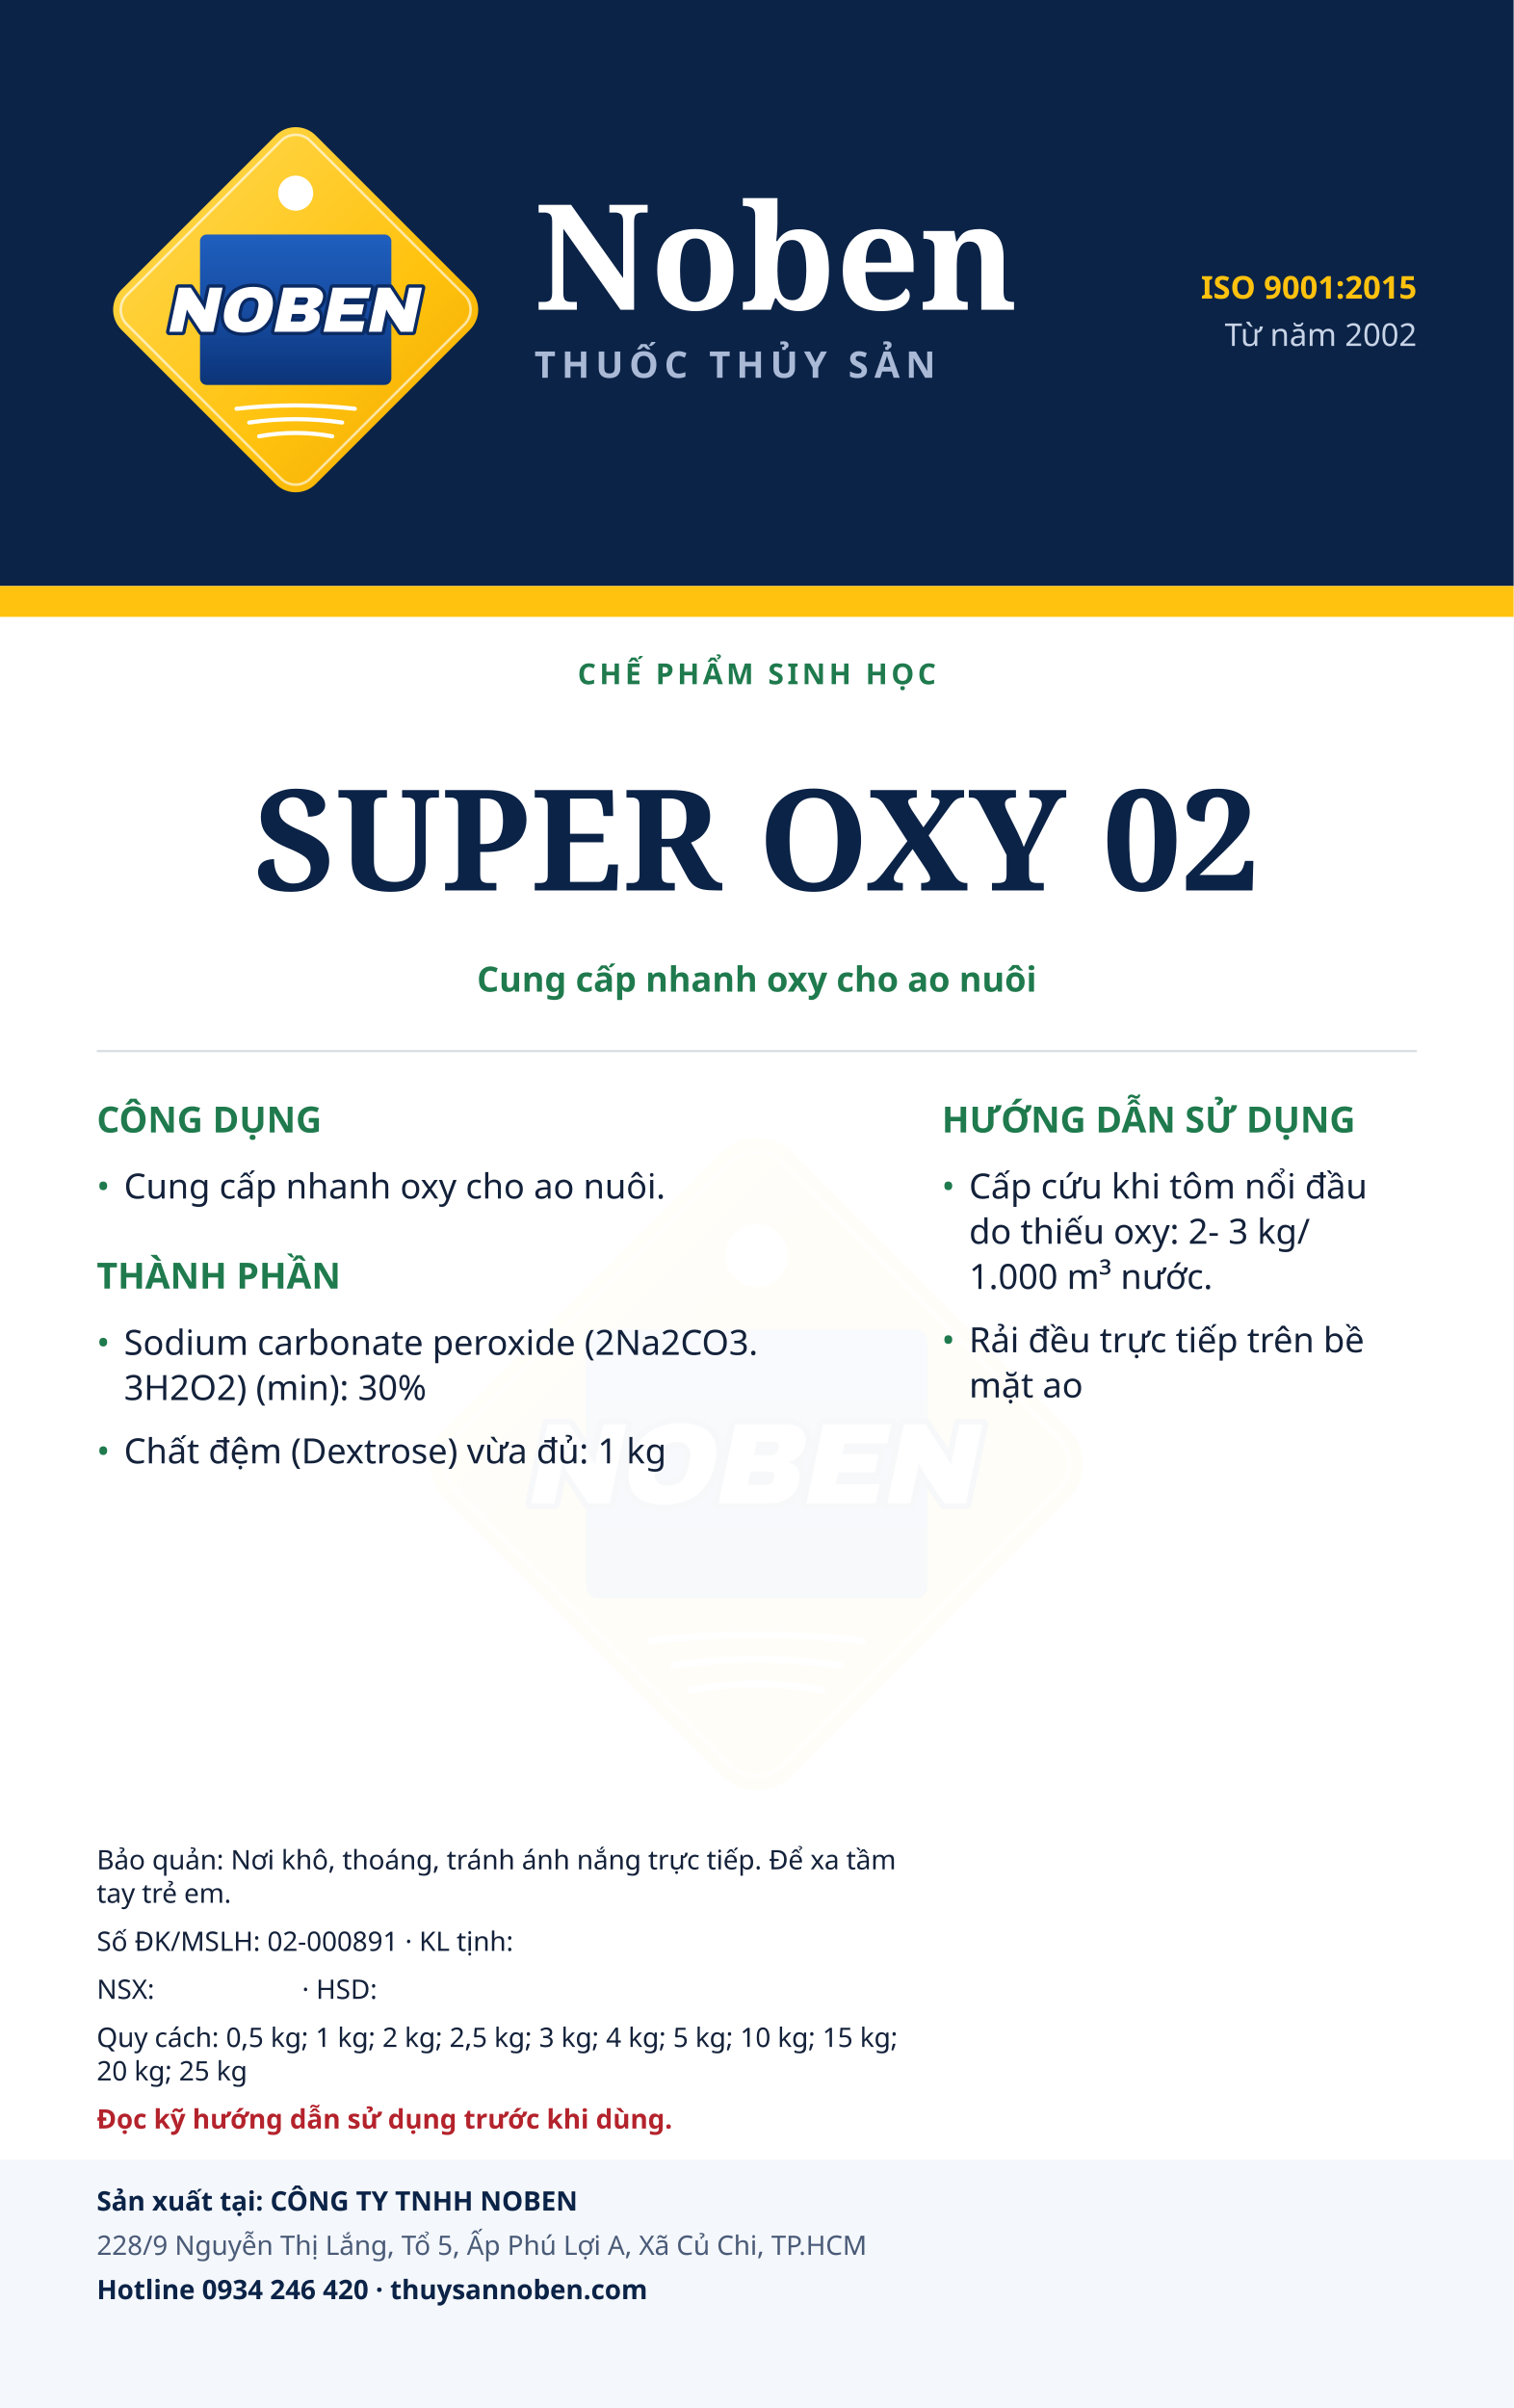
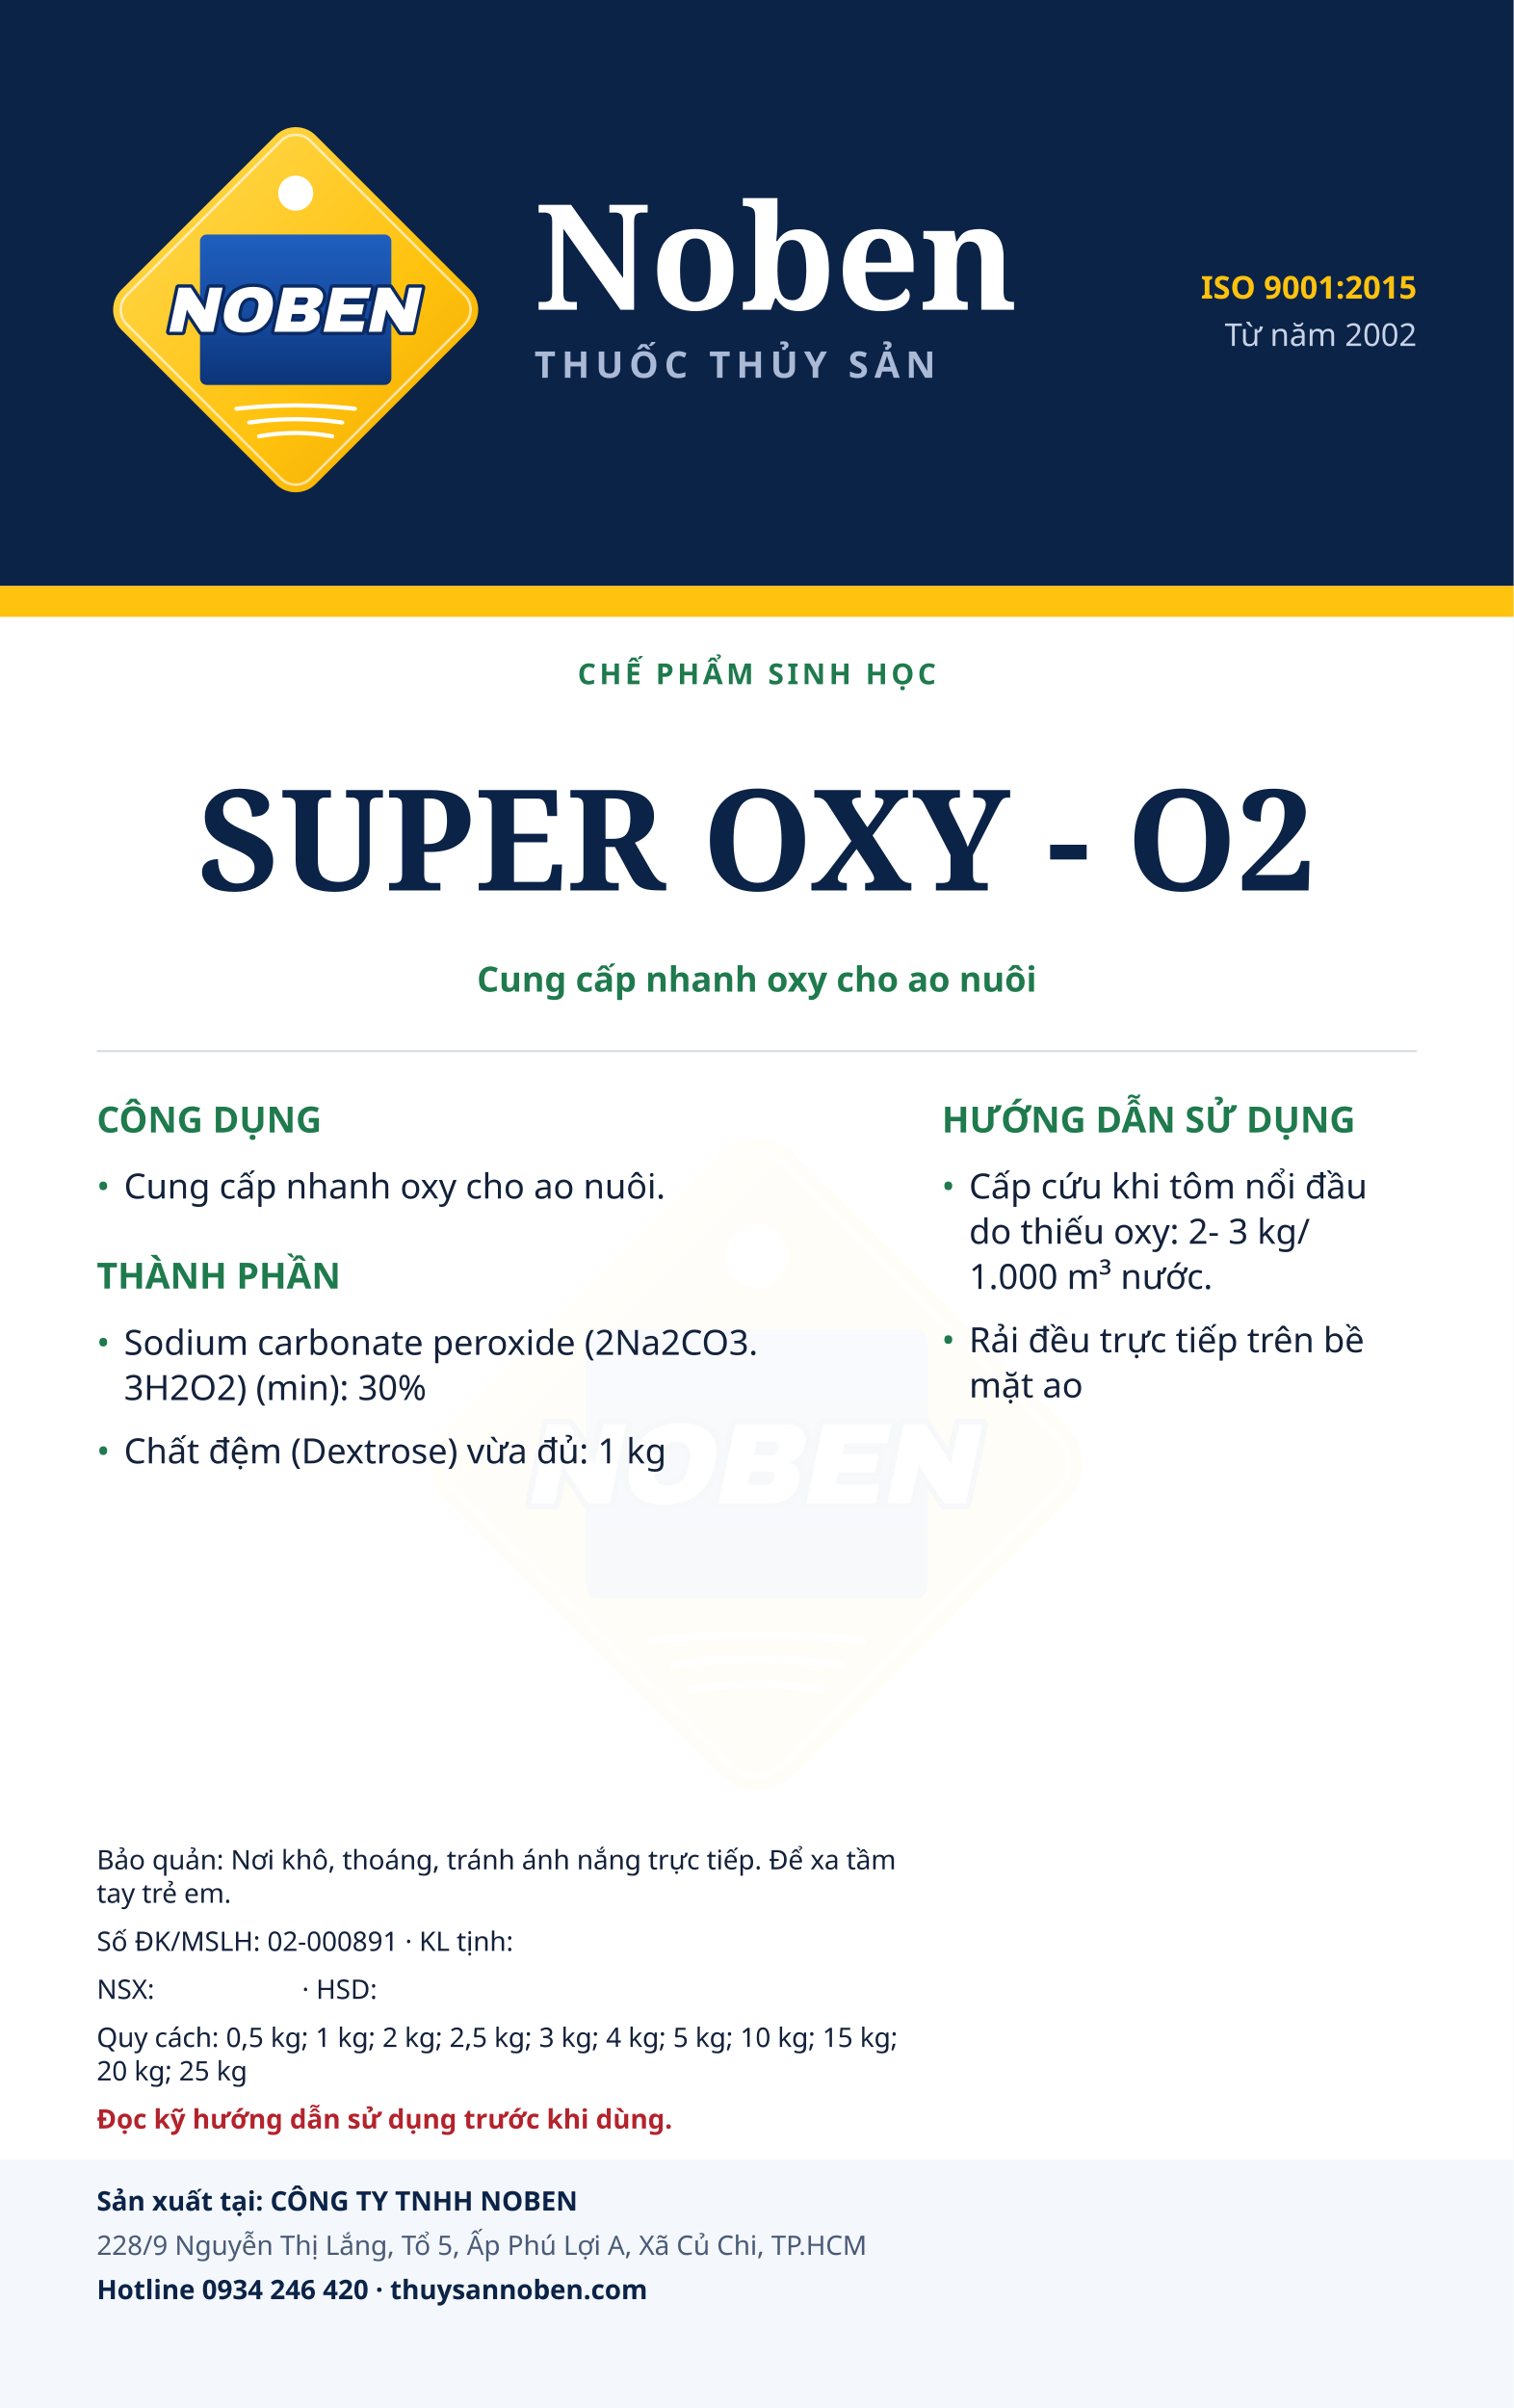
<svg xmlns="http://www.w3.org/2000/svg" xmlns:xlink="http://www.w3.org/1999/xlink" width="136mm" height="216.34mm" viewBox="-3 -3 136 216.34" data-trim="130 210.34" data-tran-le="3" data-an-toan="5.69">
  <defs>
    <clipPath id="nb-trang-giua">
      <rect x="0" y="52.42" width="130" height="138.62" />
    </clipPath>
  </defs>
  <g id="nen">
    <rect x="-3" y="-3" width="136" height="216.34" fill="#ffffff" />
    <rect x="-3" y="191.04" width="136" height="22.3" fill="#f4f7fb" />
    <g opacity="0.035" clip-path="url(#nb-trang-giua)">
      <use href="#nb-mark-art" xlink:href="#nb-mark-art" transform="translate(33.08 96.6) scale(0.12468)" />
    </g>
  </g>
  <g id="dai-thuong-hieu" data-khung="45.02 0 79.29 49.65">
    <rect x="-3" y="-3" width="136" height="52.65" fill="#0b2347" />
    <rect x="-3" y="49.65" width="136" height="2.77" fill="#ffc20e" />
    <text font-family="'Playfair Display ExtraBold', 'Playfair Display', serif" font-weight="800" font-size="13.21" fill="#ffffff" x="45.02" y="24.83">Noben</text>
    <text font-family="'Be Vietnam Pro SemiBold', 'Be Vietnam Pro', sans-serif" font-weight="600" font-size="3.3" fill="#a9b9d6" letter-spacing="0.53" x="45.02" y="30.94">THUỐC THỦY SẢN</text>
    <text font-family="'Be Vietnam Pro SemiBold', 'Be Vietnam Pro', sans-serif" font-weight="600" font-size="2.83" fill="#ffc20e" text-anchor="end" x="124.31" y="23.83">ISO 9001:2015</text>
    <text font-family="'Be Vietnam Pro', sans-serif" font-weight="400" font-size="2.83" fill="#c7d3e6" text-anchor="end" x="124.31" y="28.08">Từ năm 2002</text>
  </g>
  <g id="logo">
    <g transform="translate(5.69 6.95) scale(0.06983)">
      <g id="nb-mark-art">
        <defs>
          <linearGradient id="nb-g" x1="0" y1="0" x2="1" y2="1">
            <stop offset="0" stop-color="#ffdb57" />
            <stop offset=".618" stop-color="#ffc20e" />
            <stop offset="1" stop-color="#f2a900" />
          </linearGradient>
          <linearGradient id="nb-b" x1="0" y1="0" x2="0" y2="1">
            <stop offset="0" stop-color="#1f5fbf" />
            <stop offset=".618" stop-color="#14479a" />
            <stop offset="1" stop-color="#0c3478" />
          </linearGradient>
        </defs>
        <path d="M281.79 31.79 L480.21 230.21 A36.47 36.47 0 0 1 480.21 281.79 L281.79 480.21 A36.47 36.47 0 0 1 230.21 480.21 L31.79 281.79 A36.47 36.47 0 0 1 31.79 230.21 L230.21 31.79 A36.47 36.47 0 0 1 281.79 31.79 Z" fill="url(#nb-g)" />
        <path d="M274.83 38.76 L473.24 237.17 A26.62 26.62 0 0 1 473.24 274.83 L274.83 473.24 A26.62 26.62 0 0 1 237.17 473.24 L38.76 274.83 A26.62 26.62 0 0 1 38.76 237.17 L237.17 38.76 A26.62 26.62 0 0 1 274.83 38.76 Z" fill="none" stroke="#ffffff" stroke-opacity=".618" stroke-width="3.29" />
        <path d="M141.52 159.23 H370.48 A8.61 8.61 0 0 1 379.09 167.84 V344.16 A8.61 8.61 0 0 1 370.48 352.77 H141.52 A8.61 8.61 0 0 1 132.91 344.16 V167.84 A8.61 8.61 0 0 1 141.52 159.23 Z" fill="url(#nb-b)" />
        <circle cx="256" cy="106.02" r="22.54" fill="#ffffff" />
        <g transform="translate(93.46 284.39) scale(0.89704)">
          <g fill="none" stroke="#0a2a63" stroke-width="9.6" stroke-linejoin="round">
            <path transform="translate(-6.81 0)" d="M6.808 0.0 20.1 -63.296H37.396L52.312 -40.572Q52.947 -39.652 53.96 -37.904Q54.973 -36.156 56.022 -34.362Q57.071 -32.568 57.575 -31.464L58.074 -31.648Q58.523 -34.224 59.054 -36.754Q59.586 -39.284 59.856 -40.572L64.628 -63.296H83.12L69.828 0.0H52.624L35.765 -25.3Q34.587 -27.14 33.802 -28.658Q33.017 -30.176 32.295 -31.556L31.796 -31.372Q31.521 -29.624 31.154 -27.876Q30.787 -26.128 30.613 -25.3L25.3 0.0Z " />
            <path transform="translate(-7.2 0)" d="M113.676 1.104Q102.912 1.104 96.049 -2.576Q89.186 -6.256 86.674 -13.57Q84.162 -20.884 86.422 -31.648Q88.702 -42.504 94.276 -49.772Q99.85 -57.04 108.259 -60.72Q116.668 -64.4 127.432 -64.4Q138.288 -64.4 145.151 -60.72Q152.014 -57.04 154.536 -49.772Q157.058 -42.504 154.778 -31.648Q152.518 -20.884 146.934 -13.57Q141.35 -6.256 132.941 -2.576Q124.532 1.104 113.676 1.104ZM116.864 -14.076Q120.176 -14.076 122.928 -15.134Q125.68 -16.192 127.788 -18.124Q129.896 -20.056 131.294 -22.77Q132.692 -25.484 133.368 -28.704L134.604 -34.592Q135.281 -37.812 135.022 -40.526Q134.764 -43.24 133.468 -45.172Q132.172 -47.104 129.864 -48.162Q127.556 -49.22 124.244 -49.22Q120.932 -49.22 118.18 -48.162Q115.428 -47.104 113.366 -45.172Q111.304 -43.24 109.906 -40.526Q108.509 -37.812 107.832 -34.592L106.596 -28.704Q105.92 -25.484 106.178 -22.77Q106.436 -20.056 107.686 -18.124Q108.936 -16.192 111.244 -15.134Q113.552 -14.076 116.864 -14.076Z " />
            <path transform="translate(-7.59 0)" d="M158.08 0.0 171.372 -63.296H213.508Q218.292 -63.296 221.833 -61.318Q225.373 -59.34 227.031 -55.844Q228.689 -52.348 227.723 -47.748Q226.757 -43.148 224.667 -40.204Q222.577 -37.26 219.827 -35.558Q217.078 -33.856 214.052 -33.028L213.975 -32.66Q217.132 -31.924 219.469 -30.13Q221.807 -28.336 222.786 -25.116Q223.766 -21.896 222.704 -16.836Q221.641 -11.776 218.365 -8.004Q215.089 -4.232 210.504 -2.116Q205.92 0.0 200.768 0.0ZM181.503 -14.72H196.959Q199.075 -14.72 200.672 -16.192Q202.269 -17.664 202.888 -20.608Q203.177 -21.988 202.821 -23.138Q202.464 -24.288 201.542 -24.932Q200.619 -25.576 199.239 -25.576H183.783ZM186.526 -38.64H200.51Q201.982 -38.64 203.139 -39.33Q204.296 -40.02 205.165 -41.308Q206.033 -42.596 206.439 -44.528Q206.864 -46.552 205.783 -47.978Q204.703 -49.404 202.771 -49.404H188.787Z " />
            <path transform="translate(-7.8 0)" d="M228.932 0.0 242.224 -63.296H296.964L293.776 -48.116H259.368L257.533 -39.376H286.973L283.92 -24.84H254.48L252.452 -15.18H287.504L284.316 0.0Z " />
            <path transform="translate(-8 0)" d="M294.08 0.0 307.372 -63.296H324.668L339.584 -40.572Q340.219 -39.652 341.232 -37.904Q342.245 -36.156 343.294 -34.362Q344.343 -32.568 344.847 -31.464L345.346 -31.648Q345.795 -34.224 346.326 -36.754Q346.858 -39.284 347.128 -40.572L351.9 -63.296H370.392L357.1 0.0H339.896L323.037 -25.3Q321.859 -27.14 321.074 -28.658Q320.289 -30.176 319.567 -31.556L319.068 -31.372Q318.793 -29.624 318.426 -27.876Q318.059 -26.128 317.885 -25.3L312.572 0.0Z" />
          </g>
          <g fill="#ffffff">
            <path transform="translate(-6.81 0)" d="M6.808 0.0 20.1 -63.296H37.396L52.312 -40.572Q52.947 -39.652 53.96 -37.904Q54.973 -36.156 56.022 -34.362Q57.071 -32.568 57.575 -31.464L58.074 -31.648Q58.523 -34.224 59.054 -36.754Q59.586 -39.284 59.856 -40.572L64.628 -63.296H83.12L69.828 0.0H52.624L35.765 -25.3Q34.587 -27.14 33.802 -28.658Q33.017 -30.176 32.295 -31.556L31.796 -31.372Q31.521 -29.624 31.154 -27.876Q30.787 -26.128 30.613 -25.3L25.3 0.0Z " />
            <path transform="translate(-7.2 0)" d="M113.676 1.104Q102.912 1.104 96.049 -2.576Q89.186 -6.256 86.674 -13.57Q84.162 -20.884 86.422 -31.648Q88.702 -42.504 94.276 -49.772Q99.85 -57.04 108.259 -60.72Q116.668 -64.4 127.432 -64.4Q138.288 -64.4 145.151 -60.72Q152.014 -57.04 154.536 -49.772Q157.058 -42.504 154.778 -31.648Q152.518 -20.884 146.934 -13.57Q141.35 -6.256 132.941 -2.576Q124.532 1.104 113.676 1.104ZM116.864 -14.076Q120.176 -14.076 122.928 -15.134Q125.68 -16.192 127.788 -18.124Q129.896 -20.056 131.294 -22.77Q132.692 -25.484 133.368 -28.704L134.604 -34.592Q135.281 -37.812 135.022 -40.526Q134.764 -43.24 133.468 -45.172Q132.172 -47.104 129.864 -48.162Q127.556 -49.22 124.244 -49.22Q120.932 -49.22 118.18 -48.162Q115.428 -47.104 113.366 -45.172Q111.304 -43.24 109.906 -40.526Q108.509 -37.812 107.832 -34.592L106.596 -28.704Q105.92 -25.484 106.178 -22.77Q106.436 -20.056 107.686 -18.124Q108.936 -16.192 111.244 -15.134Q113.552 -14.076 116.864 -14.076Z " />
            <path transform="translate(-7.59 0)" d="M158.08 0.0 171.372 -63.296H213.508Q218.292 -63.296 221.833 -61.318Q225.373 -59.34 227.031 -55.844Q228.689 -52.348 227.723 -47.748Q226.757 -43.148 224.667 -40.204Q222.577 -37.26 219.827 -35.558Q217.078 -33.856 214.052 -33.028L213.975 -32.66Q217.132 -31.924 219.469 -30.13Q221.807 -28.336 222.786 -25.116Q223.766 -21.896 222.704 -16.836Q221.641 -11.776 218.365 -8.004Q215.089 -4.232 210.504 -2.116Q205.92 0.0 200.768 0.0ZM181.503 -14.72H196.959Q199.075 -14.72 200.672 -16.192Q202.269 -17.664 202.888 -20.608Q203.177 -21.988 202.821 -23.138Q202.464 -24.288 201.542 -24.932Q200.619 -25.576 199.239 -25.576H183.783ZM186.526 -38.64H200.51Q201.982 -38.64 203.139 -39.33Q204.296 -40.02 205.165 -41.308Q206.033 -42.596 206.439 -44.528Q206.864 -46.552 205.783 -47.978Q204.703 -49.404 202.771 -49.404H188.787Z " />
            <path transform="translate(-7.8 0)" d="M228.932 0.0 242.224 -63.296H296.964L293.776 -48.116H259.368L257.533 -39.376H286.973L283.92 -24.84H254.48L252.452 -15.18H287.504L284.316 0.0Z " />
            <path transform="translate(-8 0)" d="M294.08 0.0 307.372 -63.296H324.668L339.584 -40.572Q340.219 -39.652 341.232 -37.904Q342.245 -36.156 343.294 -34.362Q344.343 -32.568 344.847 -31.464L345.346 -31.648Q345.795 -34.224 346.326 -36.754Q346.858 -39.284 347.128 -40.572L351.9 -63.296H370.392L357.1 0.0H339.896L323.037 -25.3Q321.859 -27.14 321.074 -28.658Q320.289 -30.176 319.567 -31.556L319.068 -31.372Q318.793 -29.624 318.426 -27.876Q318.059 -26.128 317.885 -25.3L312.572 0.0Z" />
          </g>
        </g>
        <path d="M179.92 383.41 Q256 374.8 332.08 383.41 M196.19 401.13 Q256 392.52 315.81 401.13 M208.98 418.85 Q256 410.24 303.02 418.85" fill="none" stroke="#ffffff" stroke-width="5.32" stroke-linecap="round" />
      </g>
    </g>
  </g>
  <g id="ten-san-pham" data-khung="5.69 52.42 118.61 42.5">
    <text font-family="'Be Vietnam Pro SemiBold', 'Be Vietnam Pro', sans-serif" font-weight="600" font-size="2.6" fill="#1f7a4d" text-anchor="middle" letter-spacing="0.31">
      <tspan x="65" y="58.47">CHẾ PHẨM SINH HỌC</tspan>
    </text>
    <text font-family="'Playfair Display ExtraBold', 'Playfair Display', serif" font-weight="800" font-size="12.62" fill="#0b2347" text-anchor="middle">
-       <tspan x="65" y="77">SUPER OXY 02</tspan>
+       <tspan x="65" y="77">SUPER OXY - O2</tspan>
    </text>
    <text font-family="'Be Vietnam Pro SemiBold', 'Be Vietnam Pro', sans-serif" font-weight="600" font-size="3.12" fill="#1f7a4d" text-anchor="middle">
      <tspan x="65" y="86.09">Cung cấp nhanh oxy cho ao nuôi</tspan>
    </text>
  </g>
  <g id="cong-dung" data-khung="5.69 94.92 69.06 10.6">
    <line x1="5.69" y1="91.43" x2="124.31" y2="91.43" stroke="#0b2347" stroke-opacity="0.15" stroke-width="0.2" />
    <text font-family="'Be Vietnam Pro SemiBold', 'Be Vietnam Pro', sans-serif" font-weight="600" font-size="3.24" fill="#1f7a4d">
      <tspan x="5.69" y="98.74">CÔNG DỤNG</tspan>
    </text>
    <text font-family="'Be Vietnam Pro', sans-serif" font-weight="400" font-size="3.12" fill="#1f7a4d" x="5.69" y="104.68">•</text>
    <text font-family="'Be Vietnam Pro', sans-serif" font-weight="400" font-size="3.12" fill="#13213a">
      <tspan x="8.14" y="104.68">Cung cấp nhanh oxy cho ao nuôi.</tspan>
    </text>
  </g>
  <g id="huong-dan" data-khung="81.62 94.92 42.68 28.47">
    <text font-family="'Be Vietnam Pro SemiBold', 'Be Vietnam Pro', sans-serif" font-weight="600" font-size="3.24" fill="#1f7a4d">
      <tspan x="81.62" y="98.74">HƯỚNG DẪN SỬ DỤNG</tspan>
    </text>
    <text font-family="'Be Vietnam Pro', sans-serif" font-weight="400" font-size="3.12" fill="#1f7a4d" x="81.62" y="104.68">•</text>
    <text font-family="'Be Vietnam Pro', sans-serif" font-weight="400" font-size="3.12" fill="#13213a">
      <tspan x="84.07" y="104.68">Cấp cứu khi tôm nổi đầu</tspan>
      <tspan x="84.07" y="108.74">do thiếu oxy: 2- 3 kg/</tspan>
      <tspan x="84.07" y="112.8">1.000 m³ nước.</tspan>
    </text>
    <text font-family="'Be Vietnam Pro', sans-serif" font-weight="400" font-size="3.12" fill="#1f7a4d" x="81.62" y="118.49">•</text>
    <text font-family="'Be Vietnam Pro', sans-serif" font-weight="400" font-size="3.12" fill="#13213a">
      <tspan x="84.07" y="118.49">Rải đều trực tiếp trên bề</tspan>
      <tspan x="84.07" y="122.55">mặt ao</tspan>
    </text>
  </g>
  <g id="thanh-phan" data-khung="5.69 108.96 69.06 20.35">
    <text font-family="'Be Vietnam Pro SemiBold', 'Be Vietnam Pro', sans-serif" font-weight="600" font-size="3.24" fill="#1f7a4d">
      <tspan x="5.69" y="112.77">THÀNH PHẦN</tspan>
    </text>
    <text font-family="'Be Vietnam Pro', sans-serif" font-weight="400" font-size="3.12" fill="#1f7a4d" x="5.69" y="118.72">•</text>
    <text font-family="'Be Vietnam Pro', sans-serif" font-weight="400" font-size="3.12" fill="#13213a">
      <tspan x="8.14" y="118.72">Sodium carbonate peroxide (2Na2CO3.</tspan>
      <tspan x="8.14" y="122.78">3H2O2) (min): 30%</tspan>
    </text>
    <text font-family="'Be Vietnam Pro', sans-serif" font-weight="400" font-size="3.12" fill="#1f7a4d" x="5.69" y="128.47">•</text>
    <text font-family="'Be Vietnam Pro', sans-serif" font-weight="400" font-size="3.12" fill="#13213a">
      <tspan x="8.14" y="128.47">Chất đệm (Dextrose) vừa đủ: 1 kg</tspan>
    </text>
  </g>
  <g id="phap-ly" data-khung="5.69 162.12 118.61 42.53">
    <text font-family="'Be Vietnam Pro', sans-serif" font-weight="400" font-size="2.4" fill="#13213a">
      <tspan x="5.69" y="164.94">Bảo quản: Nơi khô, thoáng, tránh ánh nắng trực tiếp. Để xa tầm</tspan>
      <tspan x="5.69" y="167.95">tay trẻ em.</tspan>
    </text>
    <text font-family="'Be Vietnam Pro', sans-serif" font-weight="400" font-size="2.4" fill="#13213a">
      <tspan x="5.69" y="172.27">Số ĐK/MSLH: 02-000891 · KL tịnh:</tspan>
    </text>
    <text font-family="'Be Vietnam Pro', sans-serif" font-weight="400" font-size="2.4" fill="#13213a">
      <tspan x="5.69" y="176.58">NSX:       · HSD:</tspan>
    </text>
    <text font-family="'Be Vietnam Pro', sans-serif" font-weight="400" font-size="2.4" fill="#13213a">
      <tspan x="5.69" y="180.9">Quy cách: 0,5 kg; 1 kg; 2 kg; 2,5 kg; 3 kg; 4 kg; 5 kg; 10 kg; 15 kg;</tspan>
      <tspan x="5.69" y="183.91">20 kg; 25 kg</tspan>
    </text>
    <text font-family="'Be Vietnam Pro SemiBold', 'Be Vietnam Pro', sans-serif" font-weight="600" font-size="2.4" fill="#b4232c">
      <tspan x="5.69" y="188.23">Đọc kỹ hướng dẫn sử dụng trước khi dùng.</tspan>
    </text>
    <text font-family="'Be Vietnam Pro SemiBold', 'Be Vietnam Pro', sans-serif" font-weight="600" font-size="2.4" fill="#0b2347">
      <tspan x="5.69" y="195.6">Sản xuất tại: CÔNG TY TNHH NOBEN</tspan>
    </text>
    <text font-family="'Be Vietnam Pro', sans-serif" font-weight="400" font-size="2.4" fill="#4a5b78">
      <tspan x="5.69" y="199.58">228/9 Nguyễn Thị Lắng, Tổ 5, Ấp Phú Lợi A, Xã Củ Chi, TP.HCM</tspan>
    </text>
    <text font-family="'Be Vietnam Pro SemiBold', 'Be Vietnam Pro', sans-serif" font-weight="600" font-size="2.4" fill="#0b2347">
      <tspan x="5.69" y="203.56">Hotline 0934 246 420 · thuysannoben.com</tspan>
    </text>
  </g>
  <g id="ma-vach" data-khung="86.31 164.1 38 22.8">
</g>
  <g id="vung-an-toan" display="none">
    <rect x="-3" y="-3" width="136" height="216.34" fill="none" stroke="#e6007e" stroke-width="0.2" />
    <rect x="0" y="0" width="130" height="210.34" fill="none" stroke="#00a0e9" stroke-width="0.25" />
    <rect x="5.69" y="5.69" width="118.61" height="198.95" fill="none" stroke="#2fb34a" stroke-width="0.2" stroke-dasharray="1 1" />
    <line x1="0" y1="130" x2="130" y2="130" stroke="#ffc20e" stroke-width="0.2" stroke-dasharray="2 1" />
  </g>
</svg>
